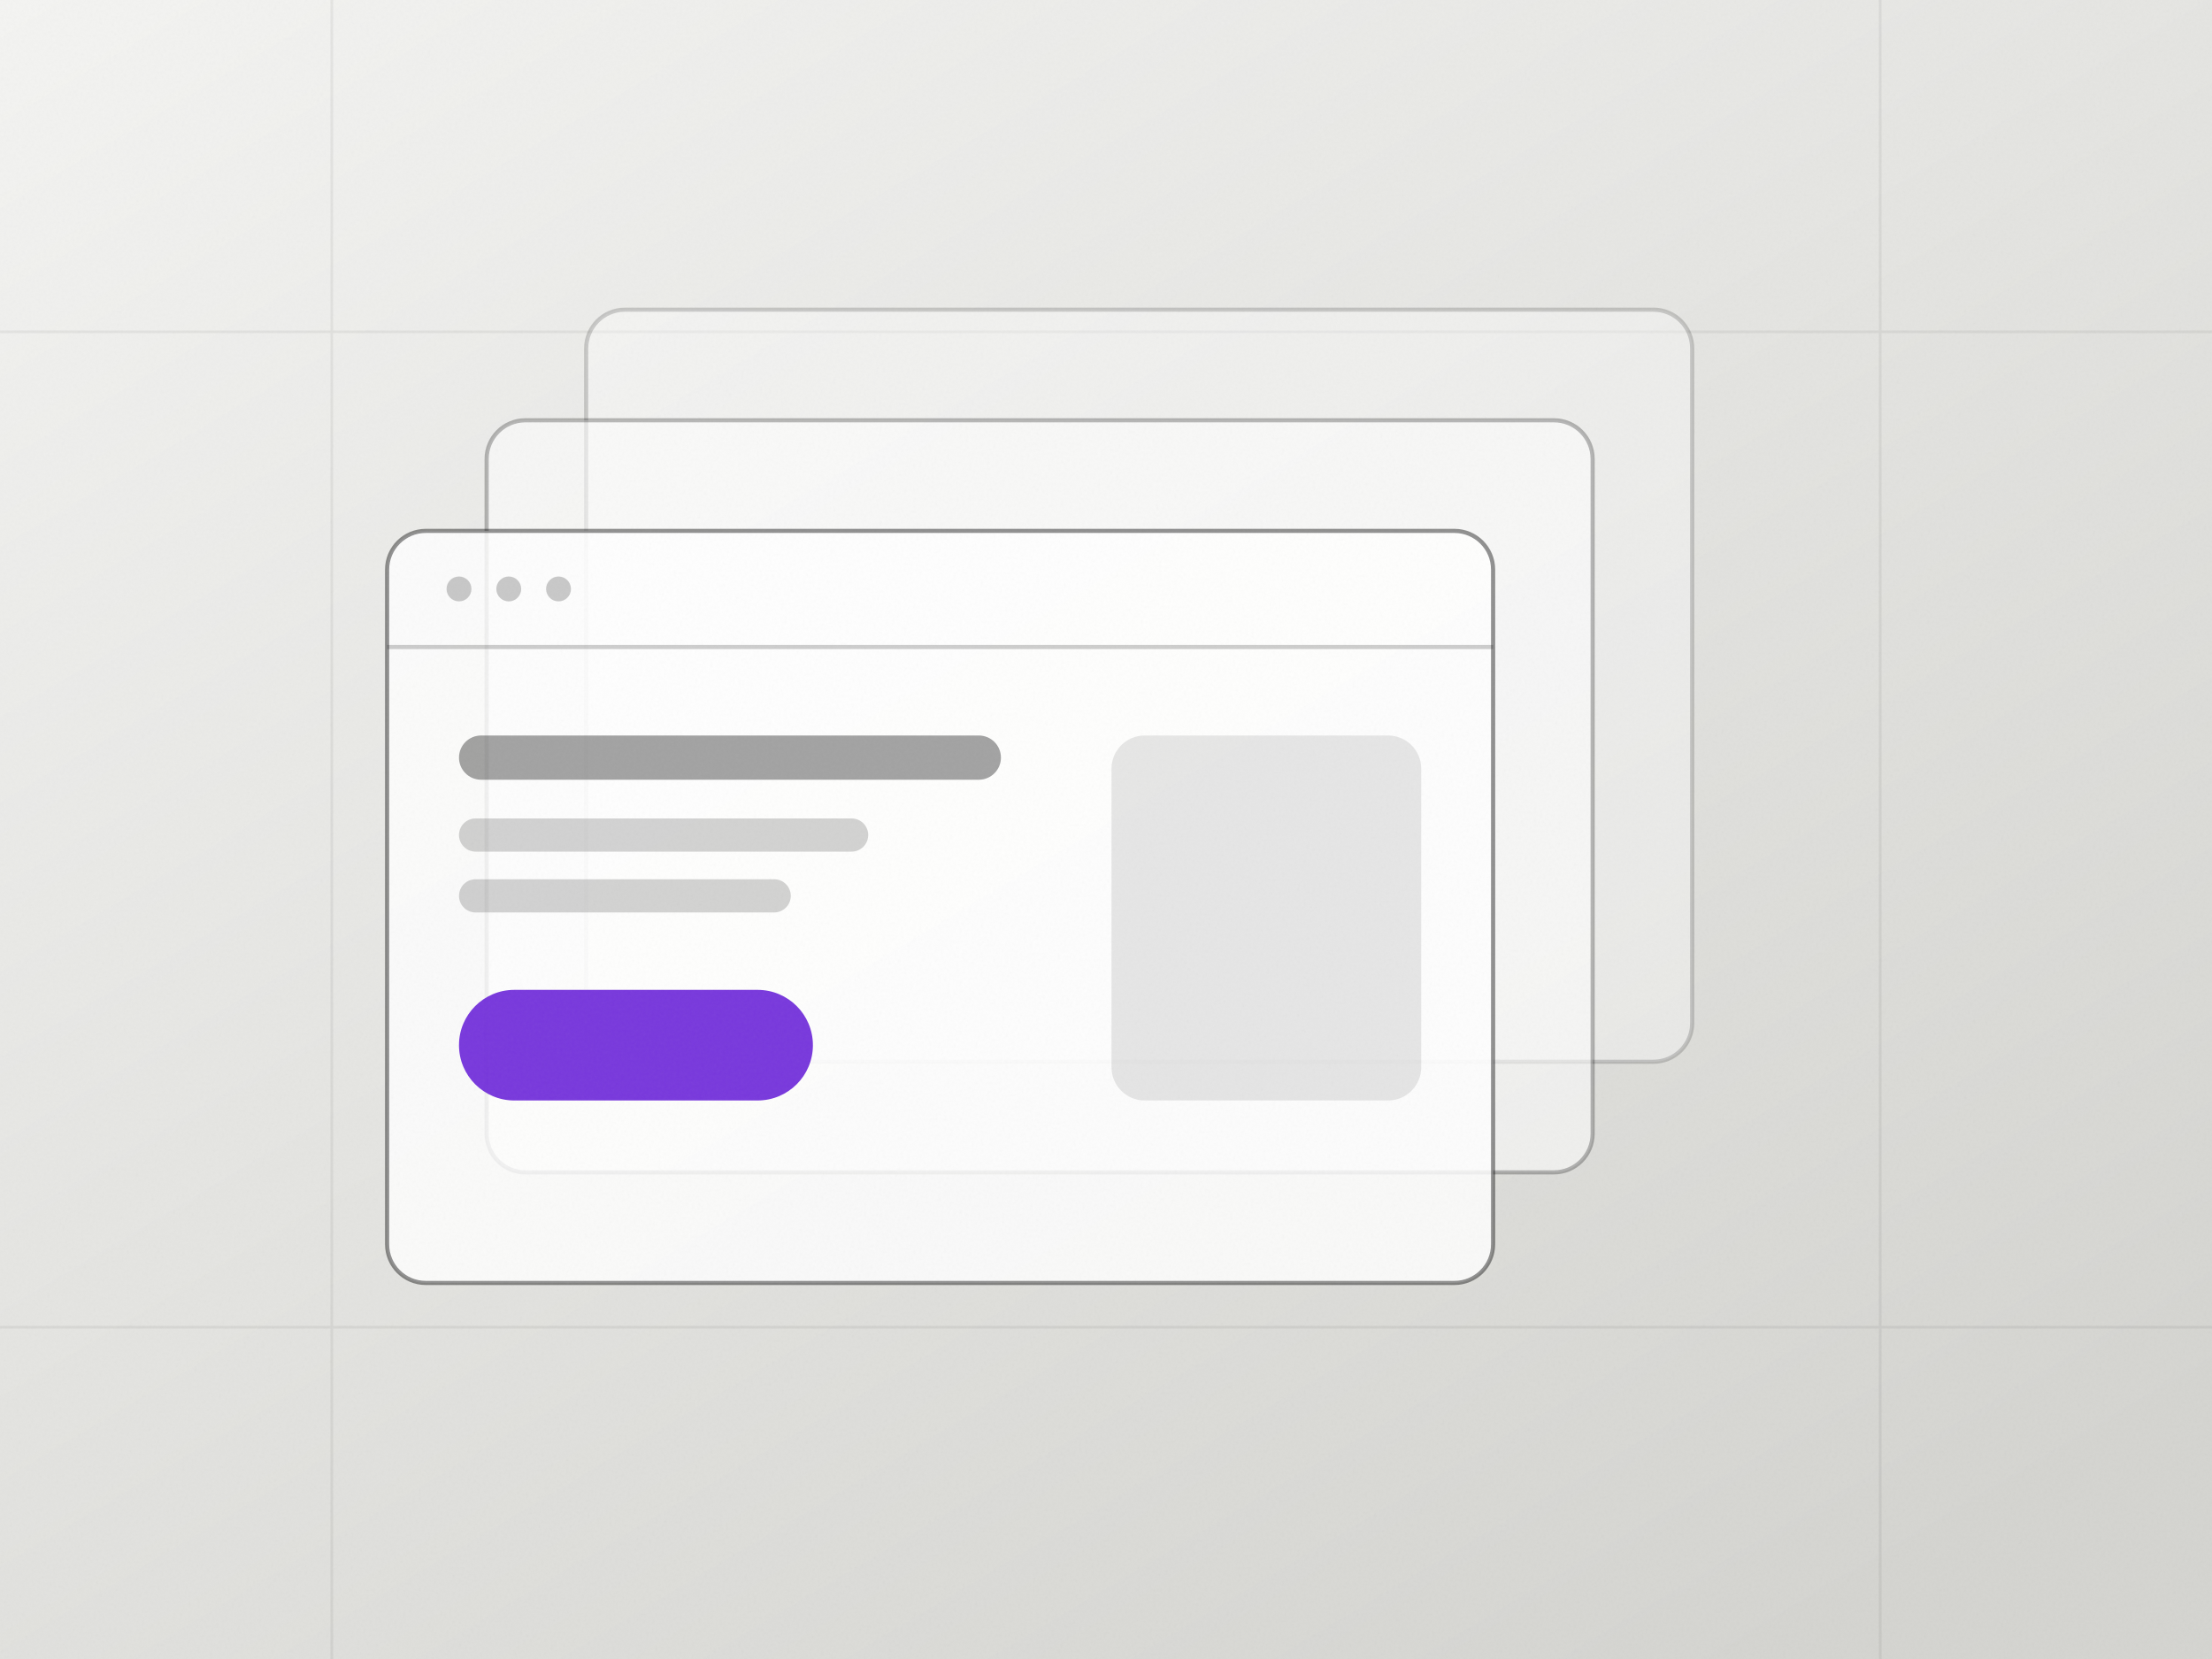
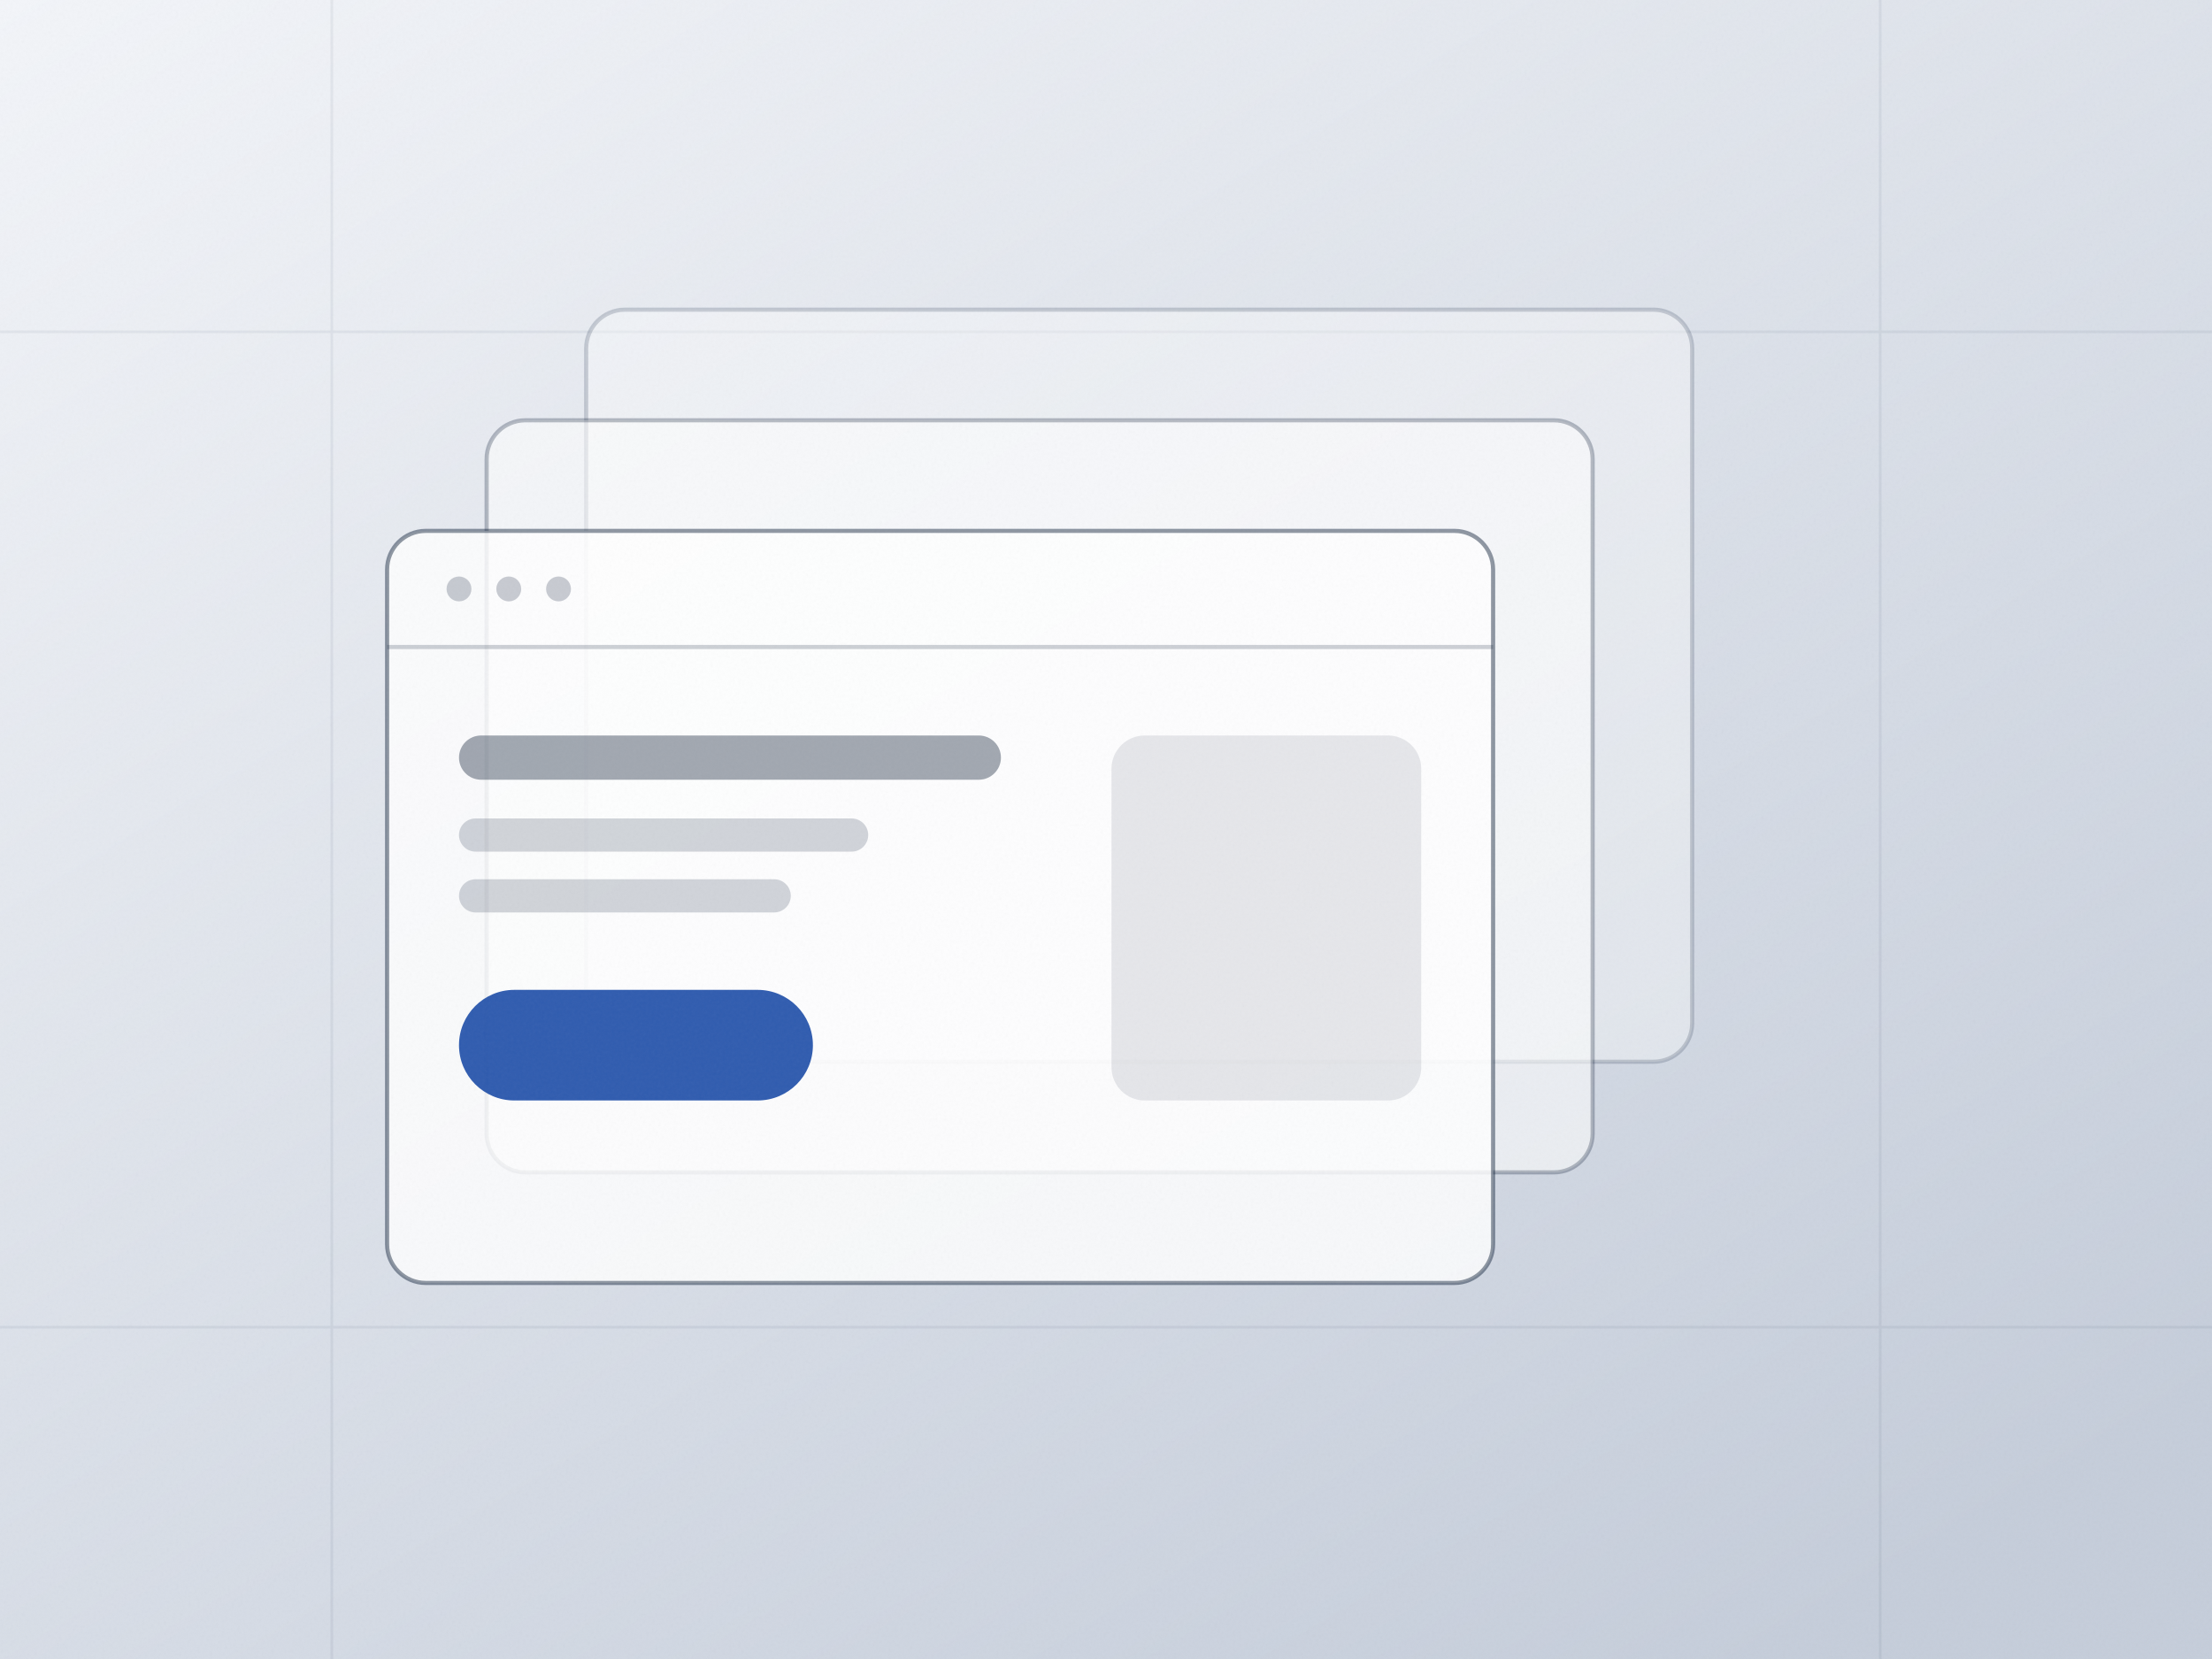
<svg xmlns="http://www.w3.org/2000/svg" viewBox="0 0 800 600" width="800" height="600" role="img" aria-label="Composition abstraite : cadres de pages superposés">
  <defs>
    <linearGradient id="g3" x1="0" y1="0" x2=".8" y2="1">
-       <stop offset="0%" stop-color="#F4F4F2" />
-       <stop offset="100%" stop-color="#D4D4D0" />
+       <stop offset="0%" stop-color="#F3F5F9" />
+       <stop offset="100%" stop-color="#C5CDDA" />
    </linearGradient>
    <filter id="n3" x="0" y="0" width="100%" height="100%">
      <feTurbulence type="fractalNoise" baseFrequency="0.9" numOctaves="3" stitchTiles="stitch" />
      <feColorMatrix type="saturate" values="0" />
    </filter>
    <clipPath id="c3">
      <rect width="800" height="600" />
    </clipPath>
  </defs>
  <g clip-path="url(#c3)">
    <rect width="800" height="600" fill="url(#g3)" />
-     <g stroke="#0E0E0E" stroke-opacity=".06" stroke-width="1">
+     <g stroke="#0B1B33" stroke-opacity=".06" stroke-width="1">
      <path d="M0 120h800M0 480h800M120 0v600M680 0v600" />
    </g>
-     <g stroke="#0E0E0E" stroke-width="1.5" fill="#FFFFFF">
+     <g stroke="#0B1B33" stroke-width="1.5" fill="#FFFFFF">
      <rect x="212" y="112" width="400" height="272" rx="14" fill-opacity=".35" stroke-opacity=".18" />
      <rect x="176" y="152" width="400" height="272" rx="14" fill-opacity=".55" stroke-opacity=".28" />
      <rect x="140" y="192" width="400" height="272" rx="14" fill-opacity=".82" stroke-opacity=".45" />
    </g>
    <g transform="translate(140 192)">
-       <path d="M0 42h400" stroke="#0E0E0E" stroke-opacity=".2" stroke-width="1.5" />
-       <g fill="#0E0E0E" fill-opacity=".22">
+       <path d="M0 42h400" stroke="#0B1B33" stroke-opacity=".2" stroke-width="1.5" />
+       <g fill="#0B1B33" fill-opacity=".22">
        <circle cx="26" cy="21" r="4.5" />
        <circle cx="44" cy="21" r="4.5" />
        <circle cx="62" cy="21" r="4.5" />
      </g>
-       <rect x="26" y="74" width="196" height="16" rx="8" fill="#0E0E0E" fill-opacity=".38" />
-       <rect x="26" y="104" width="148" height="12" rx="6" fill="#0E0E0E" fill-opacity=".18" />
-       <rect x="26" y="126" width="120" height="12" rx="6" fill="#0E0E0E" fill-opacity=".18" />
-       <rect x="26" y="166" width="128" height="40" rx="20" fill="#6D28D9" fill-opacity=".92" />
-       <rect x="262" y="74" width="112" height="132" rx="12" fill="#0E0E0E" fill-opacity=".1" />
+       <rect x="26" y="74" width="196" height="16" rx="8" fill="#0B1B33" fill-opacity=".38" />
+       <rect x="26" y="104" width="148" height="12" rx="6" fill="#0B1B33" fill-opacity=".18" />
+       <rect x="26" y="126" width="120" height="12" rx="6" fill="#0B1B33" fill-opacity=".18" />
+       <rect x="26" y="166" width="128" height="40" rx="20" fill="#1F4EA8" fill-opacity=".92" />
+       <rect x="262" y="74" width="112" height="132" rx="12" fill="#0B1B33" fill-opacity=".1" />
    </g>
    <rect width="800" height="600" filter="url(#n3)" opacity=".05" />
  </g>
</svg>
